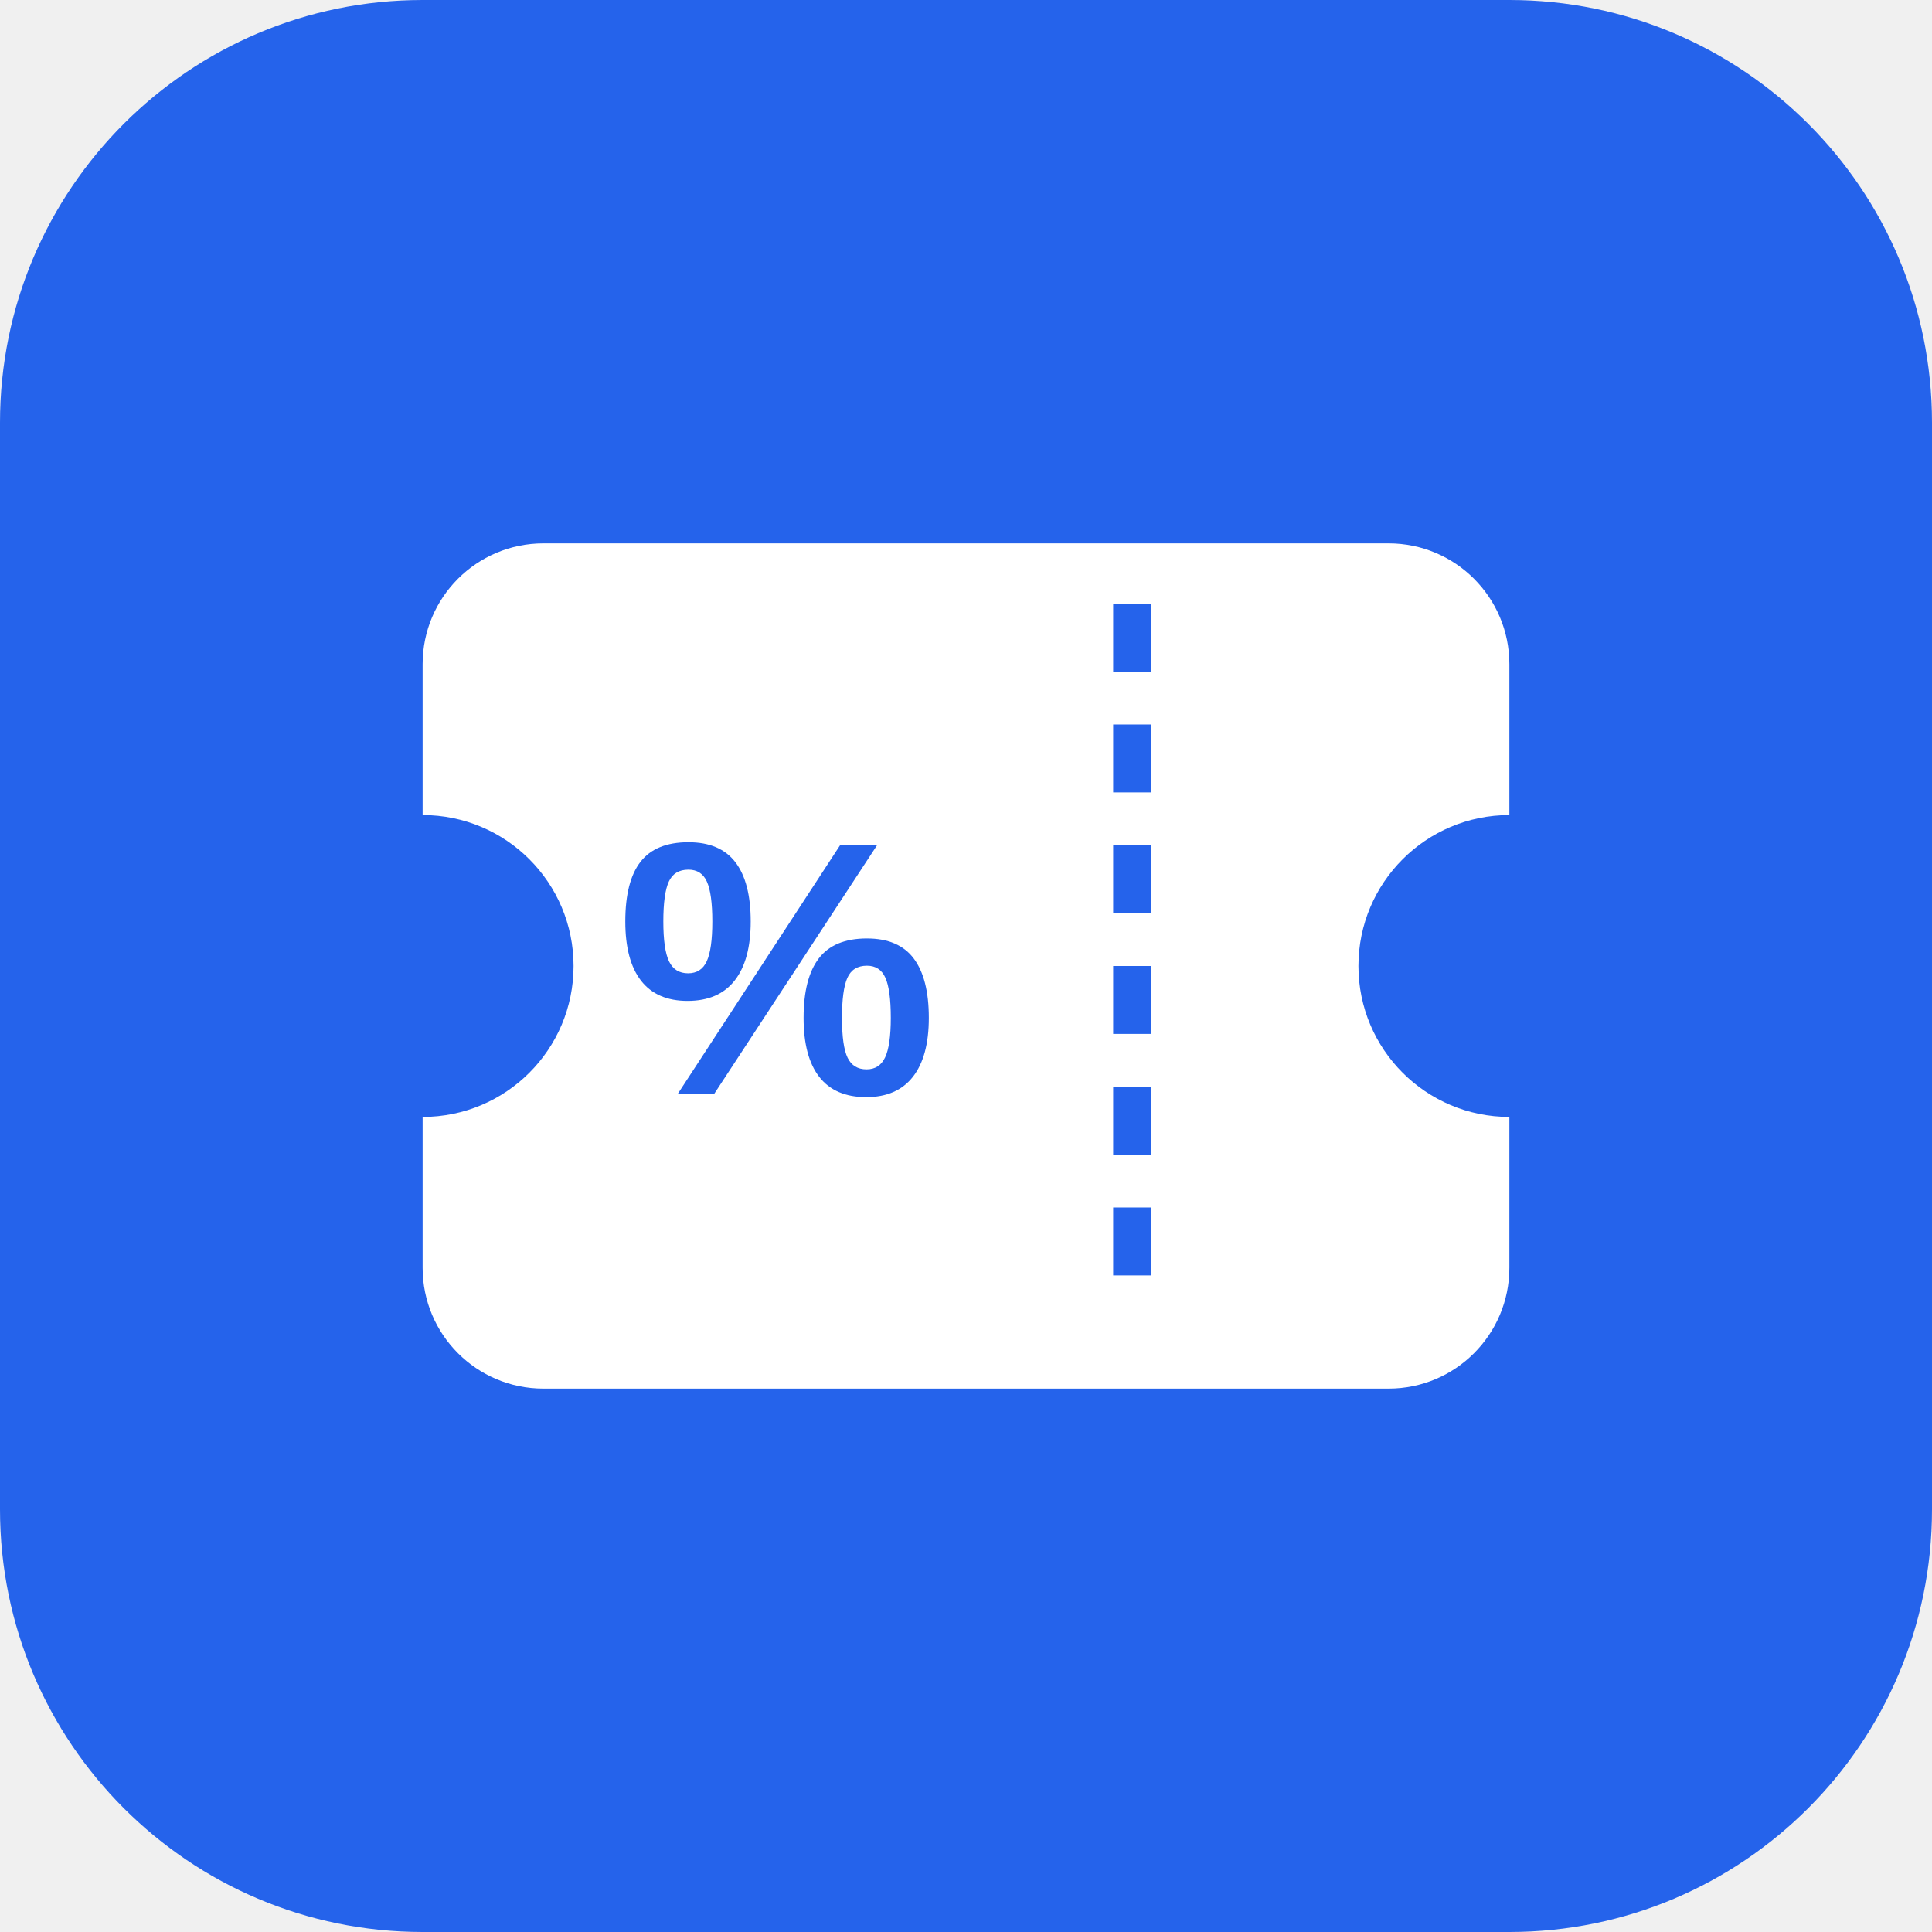
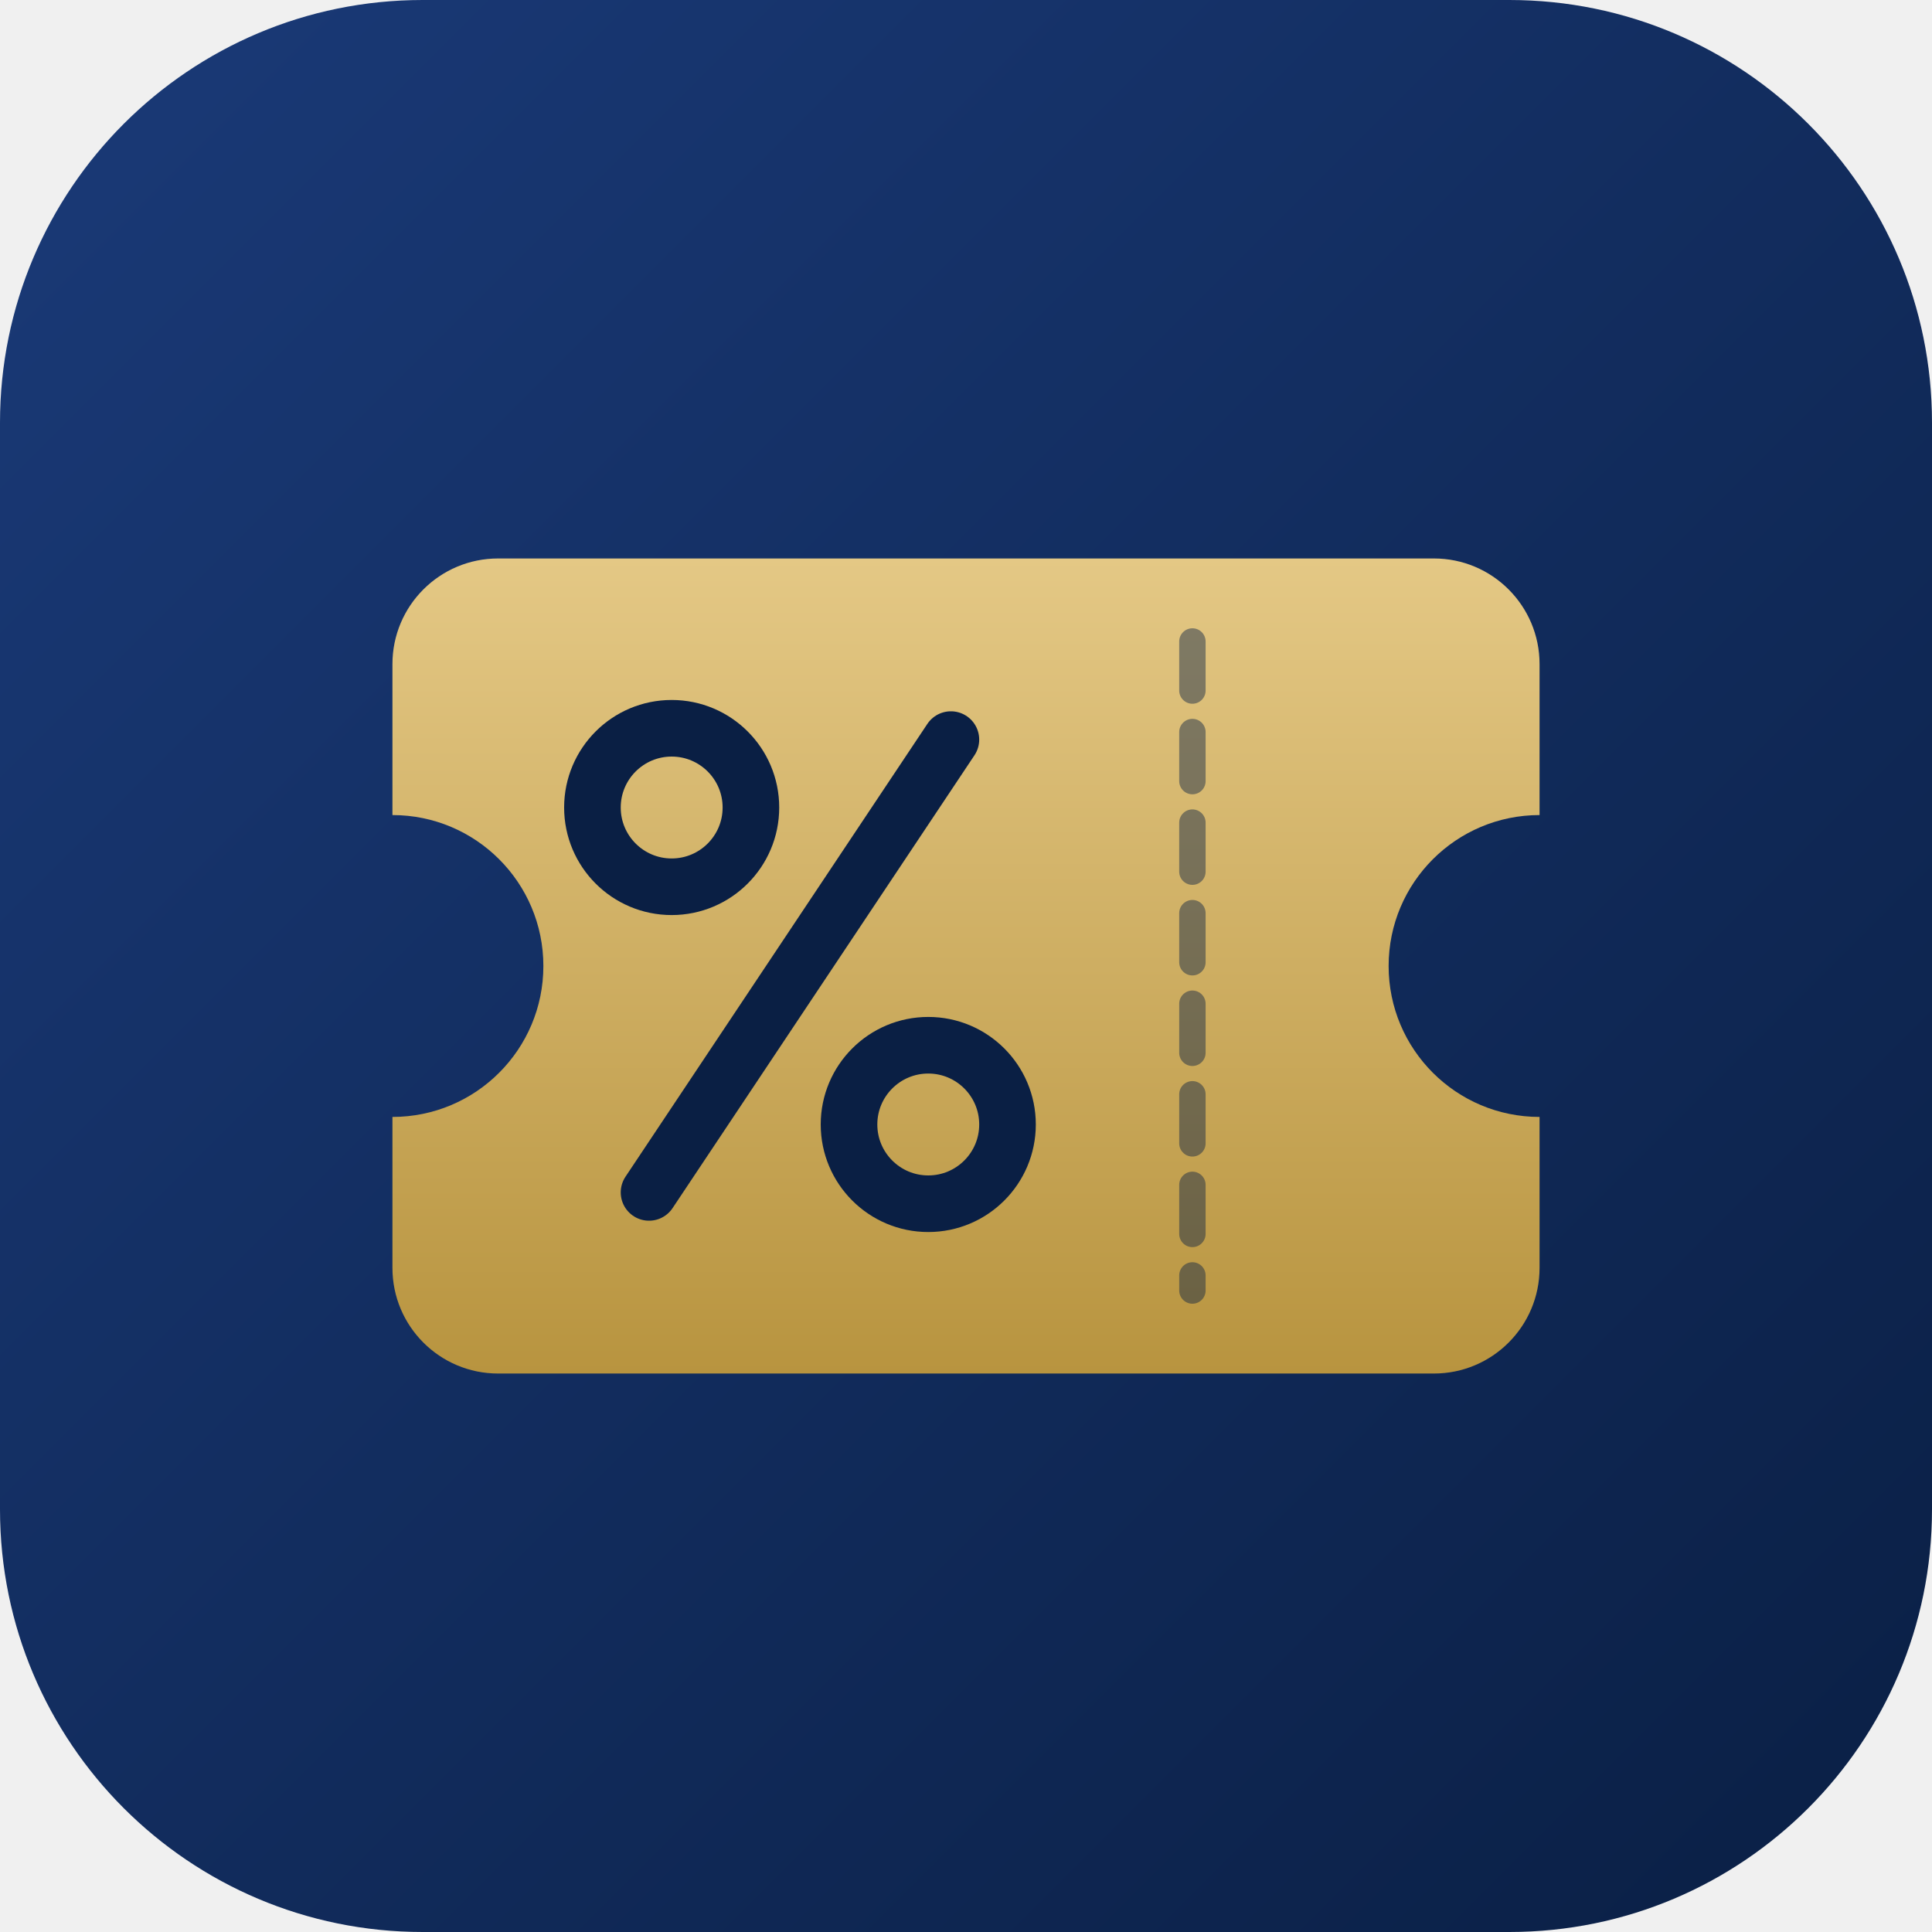
<svg xmlns="http://www.w3.org/2000/svg" viewBox="0 0 512 512">
-   <rect width="512" height="512" rx="112" fill="#2563eb" />
-   <path d="M112 176a32 32 0 0 1 32-32h224a32 32 0 0 1 32 32v40a40 40 0 0 0 0 80v40a32 32 0 0 1-32 32H144a32 32 0 0 1-32-32v-40a40 40 0 0 0 0-80z" fill="#fff" />
-   <path d="M300 160v192" stroke="#2563eb" stroke-width="10" stroke-dasharray="18 14" />
-   <text x="206" y="290" font-family="Arial, sans-serif" font-weight="800" font-size="96" fill="#2563eb" text-anchor="middle">%</text>
+   <defs>
+     <linearGradient id="bg" x1="0" y1="0" x2="1" y2="1">
+       <stop offset="0" stop-color="#1A3A78" />
+       <stop offset="1" stop-color="#0A1F44" />
+     </linearGradient>
+     <linearGradient id="gd" x1="0" y1="0" x2="0" y2="1">
+       <stop offset="0" stop-color="#E4C885" />
+       <stop offset="1" stop-color="#B8943F" />
+     </linearGradient>
+   </defs>
+   <rect width="512" height="512" rx="112" fill="url(#bg)" />
+   <path d="M104 176a28 28 0 0 1 28-28h248a28 28 0 0 1 28 28v40a40 40 0 0 0 0 80v40a28 28 0 0 1-28 28H132a28 28 0 0 1-28-28v-40a40 40 0 0 0 0-80z" fill="url(#gd)" />
+   <line x1="316" y1="170" x2="316" y2="342" stroke="#0A1F44" stroke-opacity="0.45" stroke-width="7" stroke-dasharray="13 11" stroke-linecap="round" />
+   <g stroke="#0A1F44" stroke-width="15" fill="none" stroke-linecap="round">
+     <circle cx="178" cy="214" r="21" />
+     <circle cx="246" cy="298" r="21" />
+     <line x1="252" y1="196" x2="172" y2="316" />
+   </g>
</svg>
